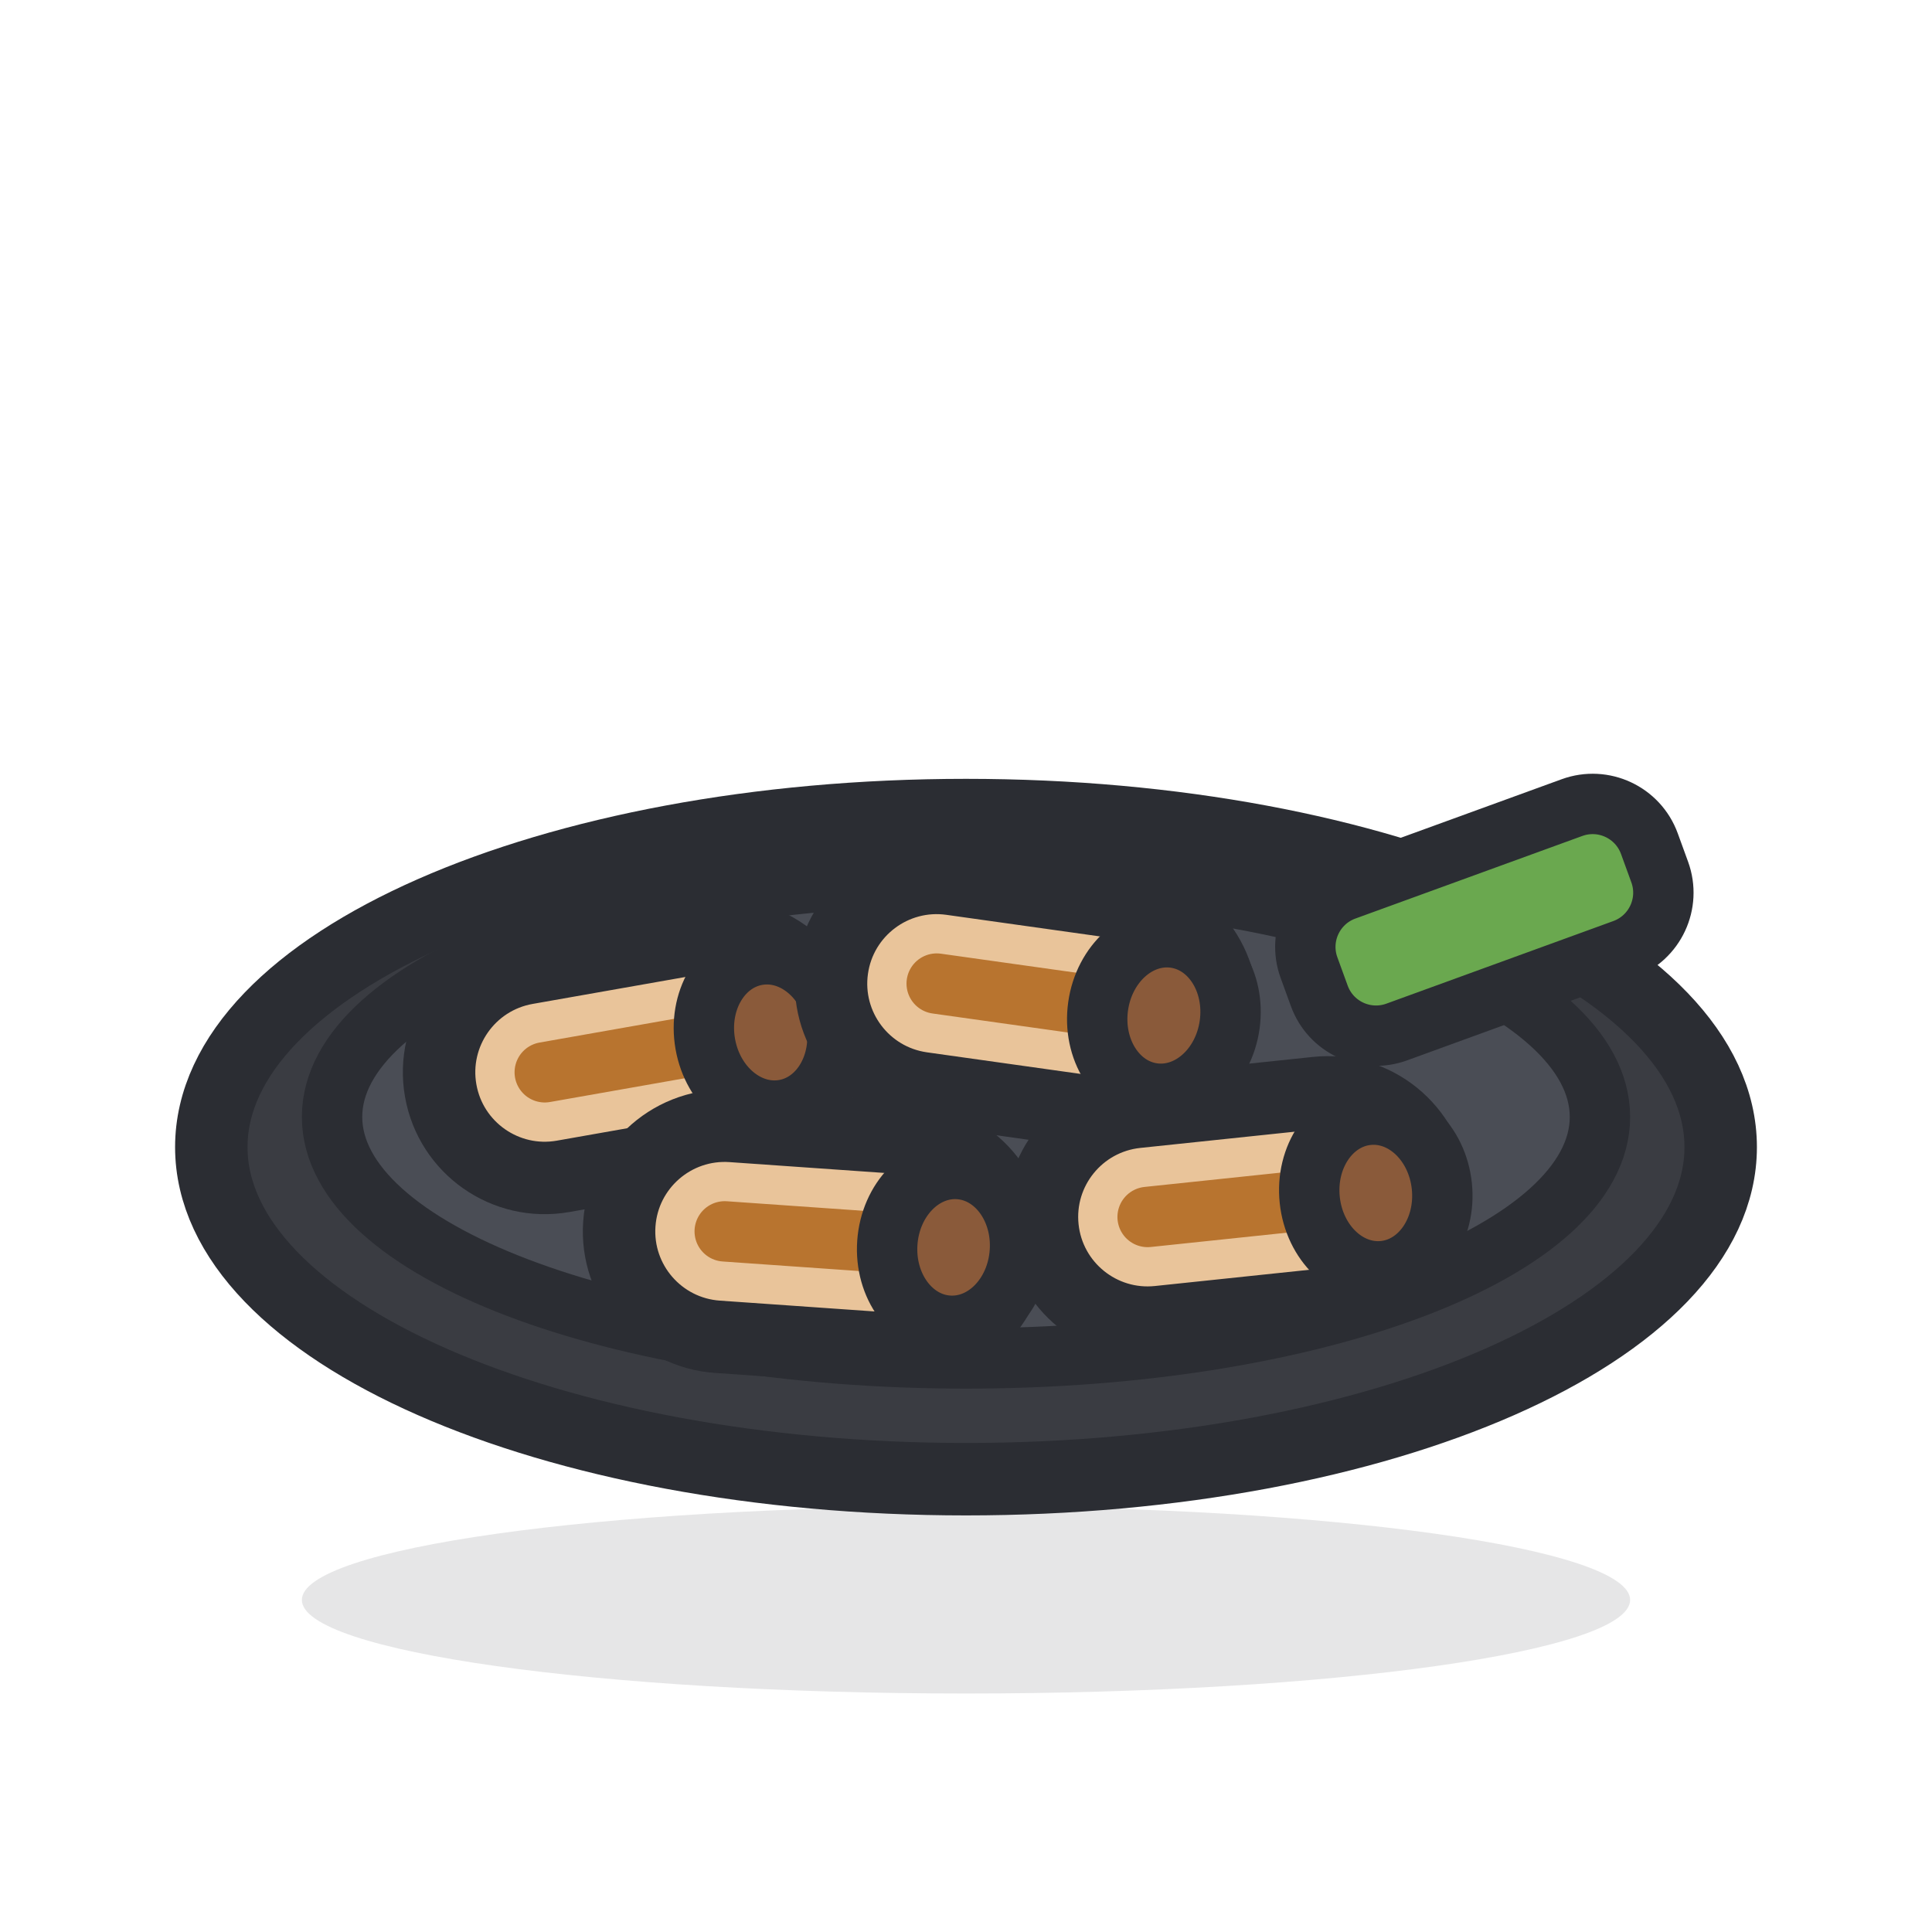
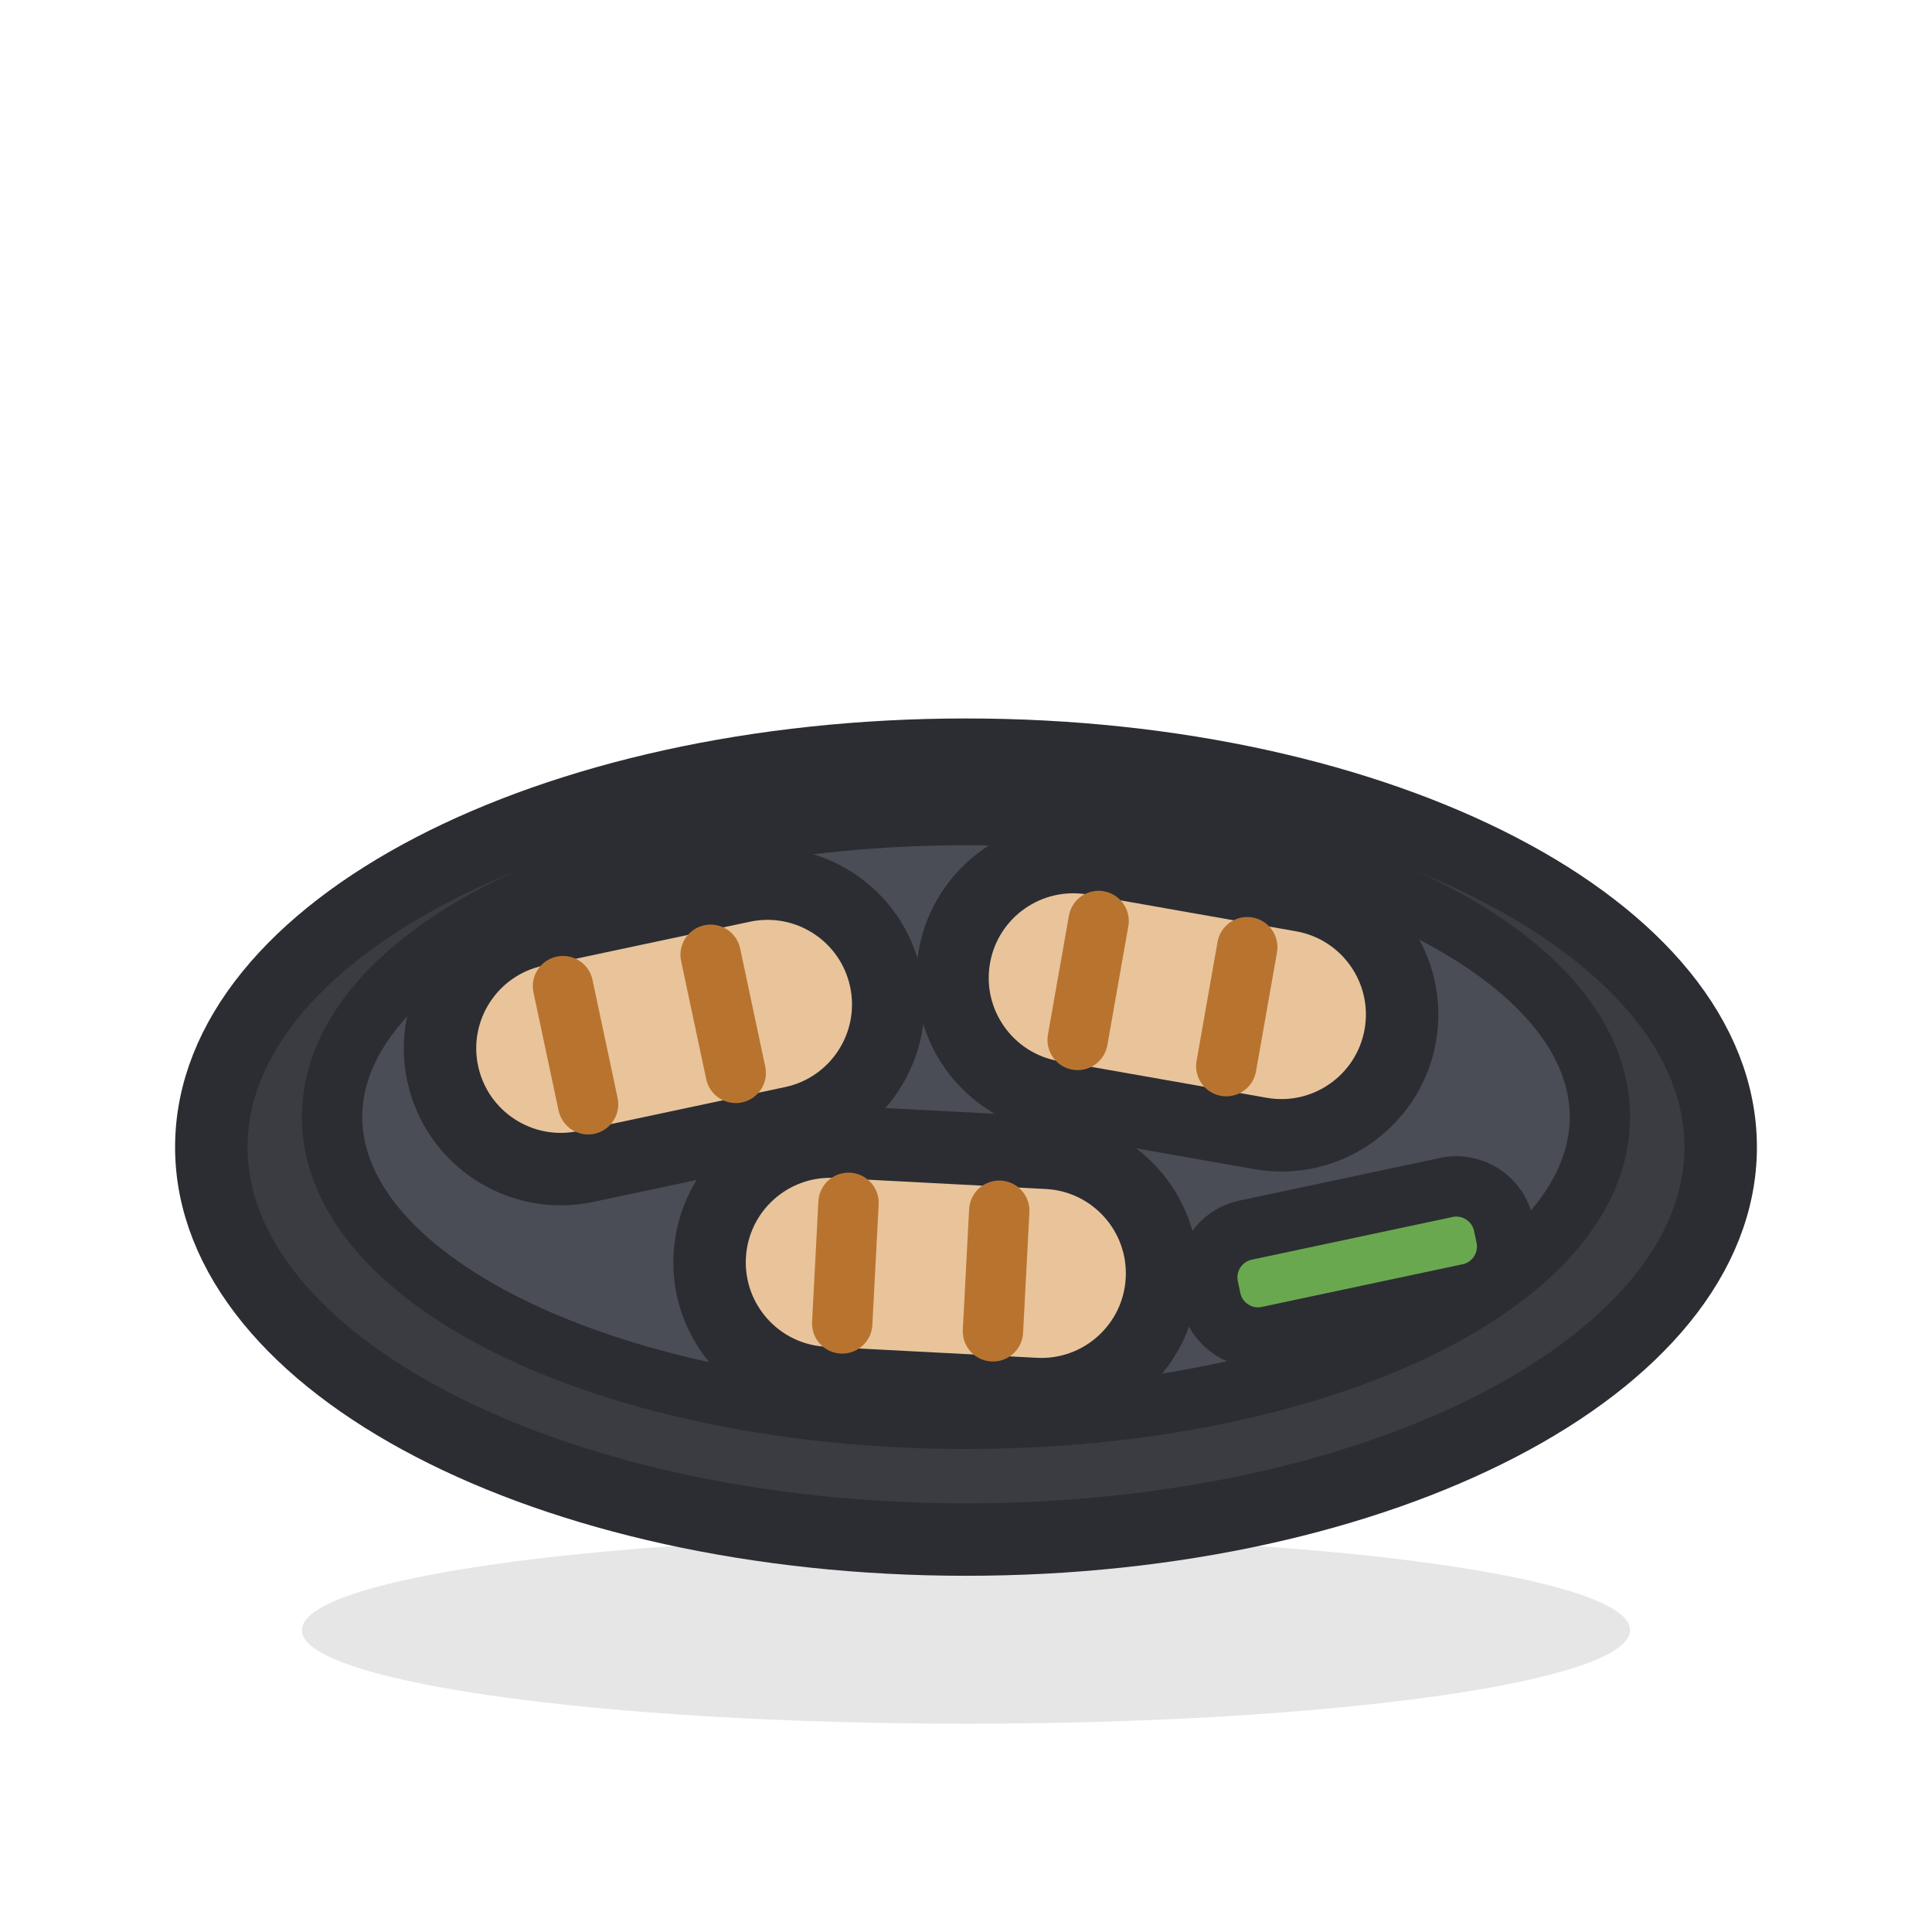
<svg xmlns="http://www.w3.org/2000/svg" viewBox="0 0 64 64">
-   <ellipse cx="32" cy="53" rx="22" ry="3.1" fill="#2b2d33" opacity=".12" />
+   <ellipse cx="32" cy="54" rx="22" ry="3.1" fill="#2b2d33" opacity=".12" />
  <g fill="#3a3c42" stroke="#2b2d33" stroke-width="2.4" stroke-linejoin="round" stroke-linecap="round">
-     <ellipse cx="32" cy="38" rx="25" ry="11" />
+     <ellipse cx="32" cy="38" rx="25" ry="13" />
  </g>
  <g fill="#4a4d55" stroke="#2b2d33" stroke-width="2.0" stroke-linejoin="round" stroke-linecap="round">
-     <ellipse cx="32" cy="37" rx="21" ry="8" />
+     <ellipse cx="32" cy="37" rx="21" ry="10" />
  </g>
-   <g transform="rotate(-10 21 35)">
+   <g transform="rotate(-12 22 34)">
    <g fill="#e9c49a" stroke="#2b2d33" stroke-width="2.4" stroke-linejoin="round" stroke-linecap="round">
-       <rect x="14.5" y="31.5" width="13" height="7" rx="3.5" />
+       <rect x="14.5" y="30" width="15" height="8" rx="4" />
    </g>
    <g fill="none" stroke="#b8742f" stroke-width="2.0" stroke-linecap="round" stroke-linejoin="round">
-       <path d="M18 35h5" />
-     </g>
-     <g fill="#8a5a3a" stroke="#2b2d33" stroke-width="2.0" stroke-linejoin="round" stroke-linecap="round">
-       <ellipse cx="25.6" cy="35" rx="2.2" ry="2.6" />
+       <path d="M19 32v4M24 32v4" />
    </g>
  </g>
-   <g transform="rotate(8 34 33)">
+   <g transform="rotate(10 39 33)">
    <g fill="#e9c49a" stroke="#2b2d33" stroke-width="2.4" stroke-linejoin="round" stroke-linecap="round">
-       <rect x="27.5" y="29.5" width="13" height="7" rx="3.5" />
+       <rect x="31.5" y="29" width="15" height="8" rx="4" />
    </g>
    <g fill="none" stroke="#b8742f" stroke-width="2.0" stroke-linecap="round" stroke-linejoin="round">
-       <path d="M31 33h5" />
-     </g>
-     <g fill="#8a5a3a" stroke="#2b2d33" stroke-width="2.0" stroke-linejoin="round" stroke-linecap="round">
-       <ellipse cx="38.6" cy="33" rx="2.2" ry="2.6" />
+       <path d="M36 31v4M41 31v4" />
    </g>
  </g>
-   <g transform="rotate(4 27 41)">
+   <g transform="rotate(3 31 42)">
    <g fill="#e9c49a" stroke="#2b2d33" stroke-width="2.4" stroke-linejoin="round" stroke-linecap="round">
-       <rect x="20.5" y="37.5" width="13" height="7" rx="3.5" />
+       <rect x="23.5" y="38" width="15" height="8" rx="4" />
    </g>
    <g fill="none" stroke="#b8742f" stroke-width="2.0" stroke-linecap="round" stroke-linejoin="round">
-       <path d="M24 41h5" />
-     </g>
-     <g fill="#8a5a3a" stroke="#2b2d33" stroke-width="2.0" stroke-linejoin="round" stroke-linecap="round">
-       <ellipse cx="31.6" cy="41" rx="2.2" ry="2.6" />
-     </g>
-   </g>
-   <g transform="rotate(-6 41 40)">
-     <g fill="#e9c49a" stroke="#2b2d33" stroke-width="2.4" stroke-linejoin="round" stroke-linecap="round">
-       <rect x="34.5" y="36.5" width="13" height="7" rx="3.5" />
-     </g>
-     <g fill="none" stroke="#b8742f" stroke-width="2.0" stroke-linecap="round" stroke-linejoin="round">
-       <path d="M38 40h5" />
-     </g>
-     <g fill="#8a5a3a" stroke="#2b2d33" stroke-width="2.0" stroke-linejoin="round" stroke-linecap="round">
-       <ellipse cx="45.6" cy="40" rx="2.2" ry="2.6" />
+       <path d="M28 40v4M33 40v4" />
    </g>
  </g>
  <g fill="#6aa84f" stroke="#2b2d33" stroke-width="2.0" stroke-linejoin="round" stroke-linecap="round">
-     <rect x="43" y="28" width="12" height="5" rx="2" transform="rotate(-20 49 30)" />
+     <rect x="40" y="40" width="10" height="3.6" rx="1.6" transform="rotate(-12 45 42)" />
  </g>
</svg>
